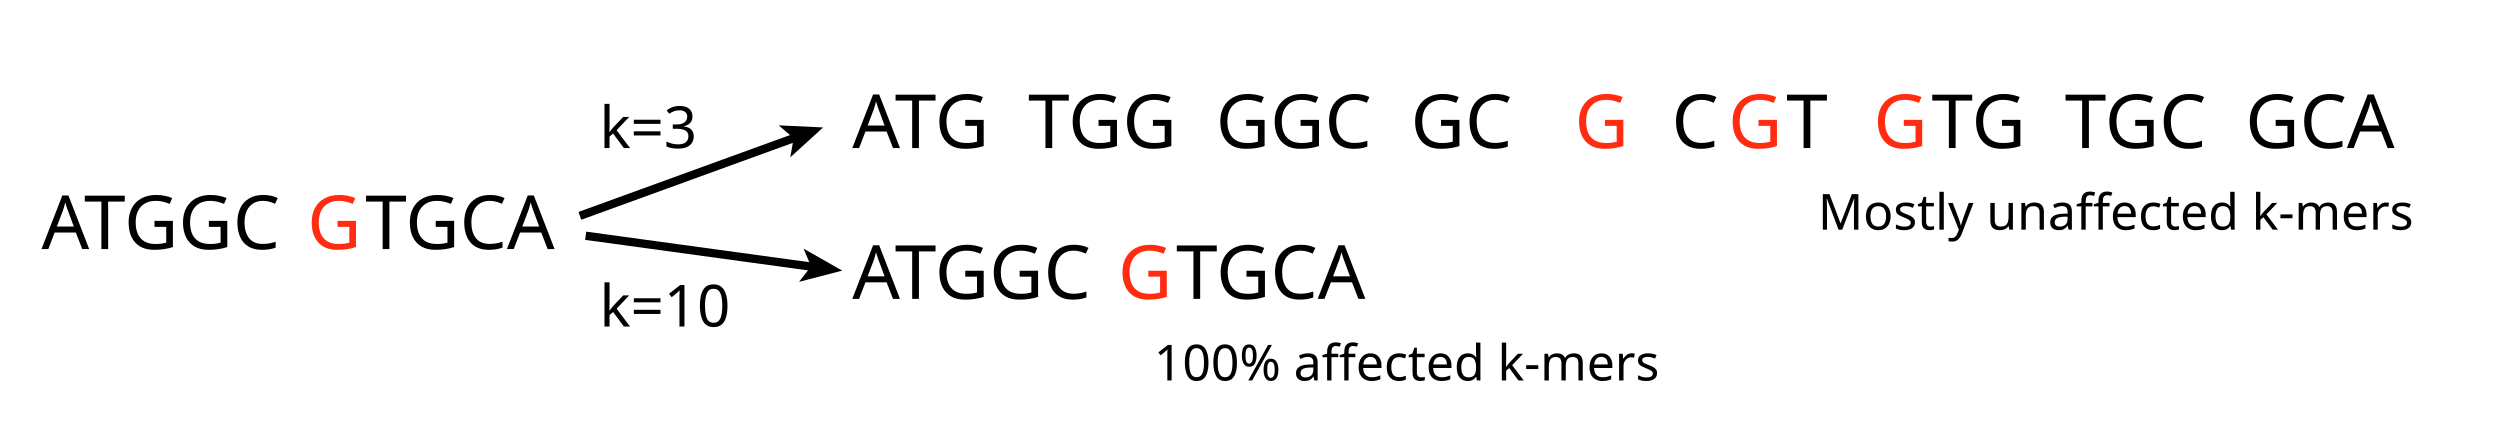
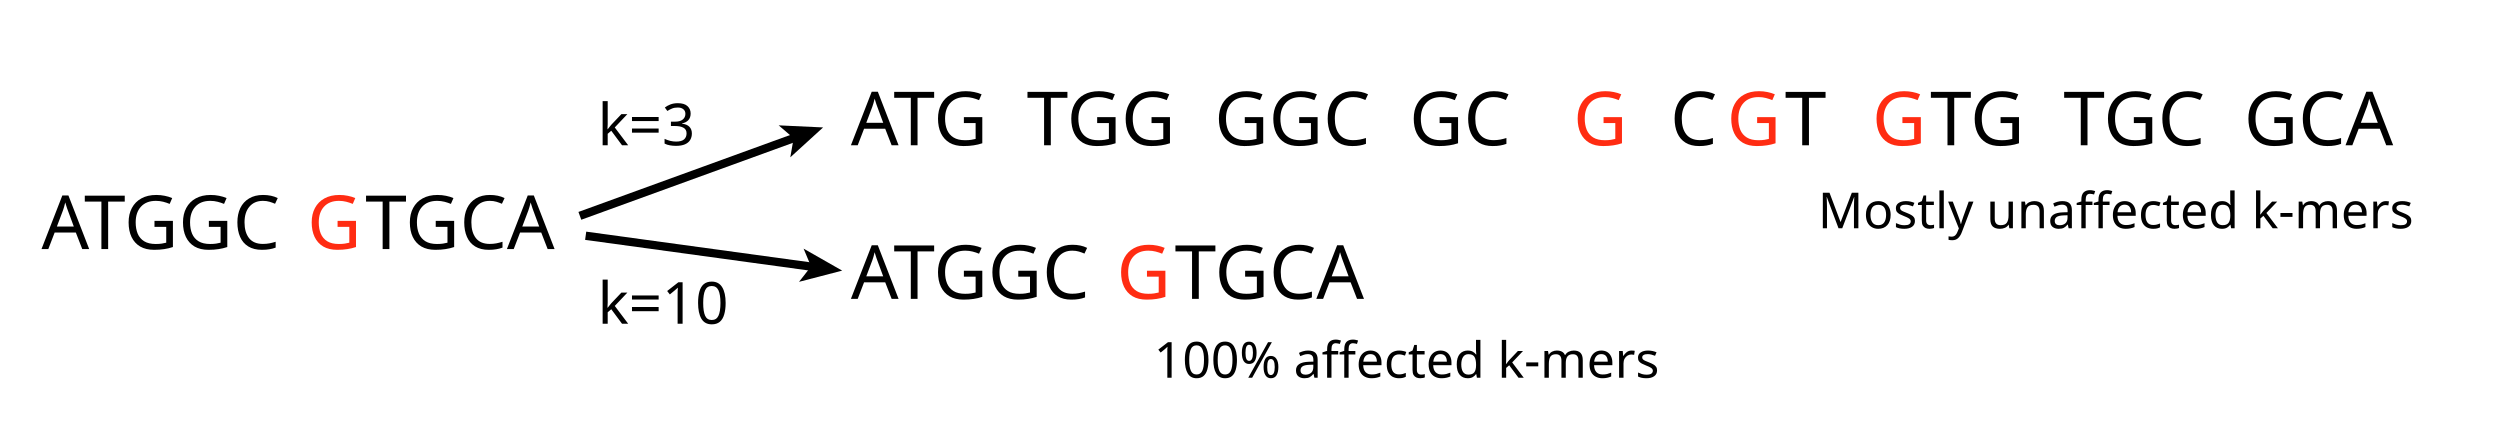
<svg xmlns="http://www.w3.org/2000/svg" version="1.1" id="Layer_1" x="0px" y="0px" viewBox="0 0 602.3 104" style="enable-background:new 0 0 602.3 104;" xml:space="preserve">
  <style type="text/css">
- 	.st0{enable-background:new    ;}
- 	.st1{font-family:'ArialMT';}
- 	.st2{font-size:18px;}
- 	.st3{fill:#FF2C12;}
- 	.st4{font-size:14px;}
+ 	.st0{font-family:'ArialMT';}
+ 	.st1{font-size:18px;}
+ 	.st2{fill:#FF2C12;}
+ 	.st3{font-size:14px;}
+ 	.st4{enable-background:new    ;}
	.st5{font-size:12px;}
	.st6{fill:none;stroke:#000000;stroke-width:2;stroke-miterlimit:10;}
</style>
-   <text transform="matrix(1 0 0 1 10 60.0001)" class="st0">
-     <tspan x="0" y="0" class="st1 st2">ATGGC</tspan>
-     <tspan x="64" y="0" class="st3 st1 st2">G</tspan>
-     <tspan x="78" y="0" class="st1 st2">TGCA</tspan>
+   <text transform="matrix(1 0 0 1 10 60)" class="st0 st1">ATGGC</text>
+   <text transform="matrix(1 0 0 1 74 60)" class="st2 st0 st1">G</text>
+   <text transform="matrix(1 0 0 1 88 60)" class="st0 st1">TGCA</text>
+   <text transform="matrix(1 0 0 1 144 35)" class="st0 st3">k=3</text>
+   <text transform="matrix(1 0 0 1 205 35)" class="st4">
+     <tspan x="0" y="0" class="st0 st1">ATG  TGG  GGC  GC</tspan>
+     <tspan x="174" y="0" class="st2 st0 st1">G</tspan>
  </text>
-   <text transform="matrix(1 0 0 1 144.444 35.6665)" class="st1 st4">k=3</text>
-   <text transform="matrix(1 0 0 1 205.3333 35.6666)" class="st0">
-     <tspan x="0" y="0" class="st1 st2">ATG  TGG  GGC  GC</tspan>
-     <tspan x="174" y="0" class="st3 st1 st2">G</tspan>
-     <tspan x="188" y="0" class="st1 st2">  C</tspan>
-     <tspan x="211" y="0" class="st3 st1 st2">G</tspan>
-     <tspan x="225" y="0" class="st1 st2">T  </tspan>
-     <tspan x="246" y="0" class="st3 st1 st2">G</tspan>
-     <tspan x="260" y="0" class="st1 st2">TG  TGC  GCA</tspan>
-   </text>
-   <text transform="matrix(1 0 0 1 437.9999 55.3335)" class="st1 st5">Mostly unaffected k-mers</text>
-   <text transform="matrix(1 0 0 1 144.444 78.6667)" class="st1 st4">k=10</text>
-   <text transform="matrix(1 0 0 1 277.9999 91.6668)" class="st1 st5">100% affected k-mers</text>
-   <text transform="matrix(1 0 0 1 205.3333 72.0001)" class="st0">
-     <tspan x="0" y="0" class="st1 st2">ATGGC</tspan>
-     <tspan x="64" y="0" class="st3 st1 st2">G</tspan>
-     <tspan x="78" y="0" class="st1 st2">TGCA</tspan>
-   </text>
+   <text transform="matrix(1 0 0 1 393 35)" class="st0 st1">  C</text>
+   <text transform="matrix(1 0 0 1 416 35)" class="st2 st0 st1">G</text>
+   <text transform="matrix(1 0 0 1 430 35)" class="st0 st1">T  </text>
+   <text transform="matrix(1 0 0 1 451 35)" class="st2 st0 st1">G</text>
+   <text transform="matrix(1 0 0 1 465 35)" class="st0 st1">TG  TGC  GCA</text>
+   <text transform="matrix(1 0 0 1 438 55)" class="st0 st5">Mostly unaffected k-mers</text>
+   <text transform="matrix(1 0 0 1 144 78)" class="st0 st3">k=10</text>
+   <text transform="matrix(1 0 0 1 278 91)" class="st0 st5">100% affected k-mers</text>
+   <text transform="matrix(1 0 0 1 205 72)" class="st0 st1">ATGGC</text>
+   <text transform="matrix(1 0 0 1 269 72)" class="st2 st0 st1">G</text>
+   <text transform="matrix(1 0 0 1 283 72)" class="st0 st1">TGCA</text>
  <g>
    <g>
      <line class="st6" x1="139.7" y1="52" x2="191.7" y2="33.1" />
      <g>
        <polygon points="198.3,30.7 190.4,37.9 191.2,33.3 187.6,30.2    " />
      </g>
    </g>
  </g>
  <g>
    <g>
      <line class="st6" x1="141.1" y1="56.8" x2="195.9" y2="64.3" />
      <g>
        <polygon points="202.9,65.2 192.5,67.9 195.4,64.2 193.6,59.9    " />
      </g>
    </g>
  </g>
</svg>
